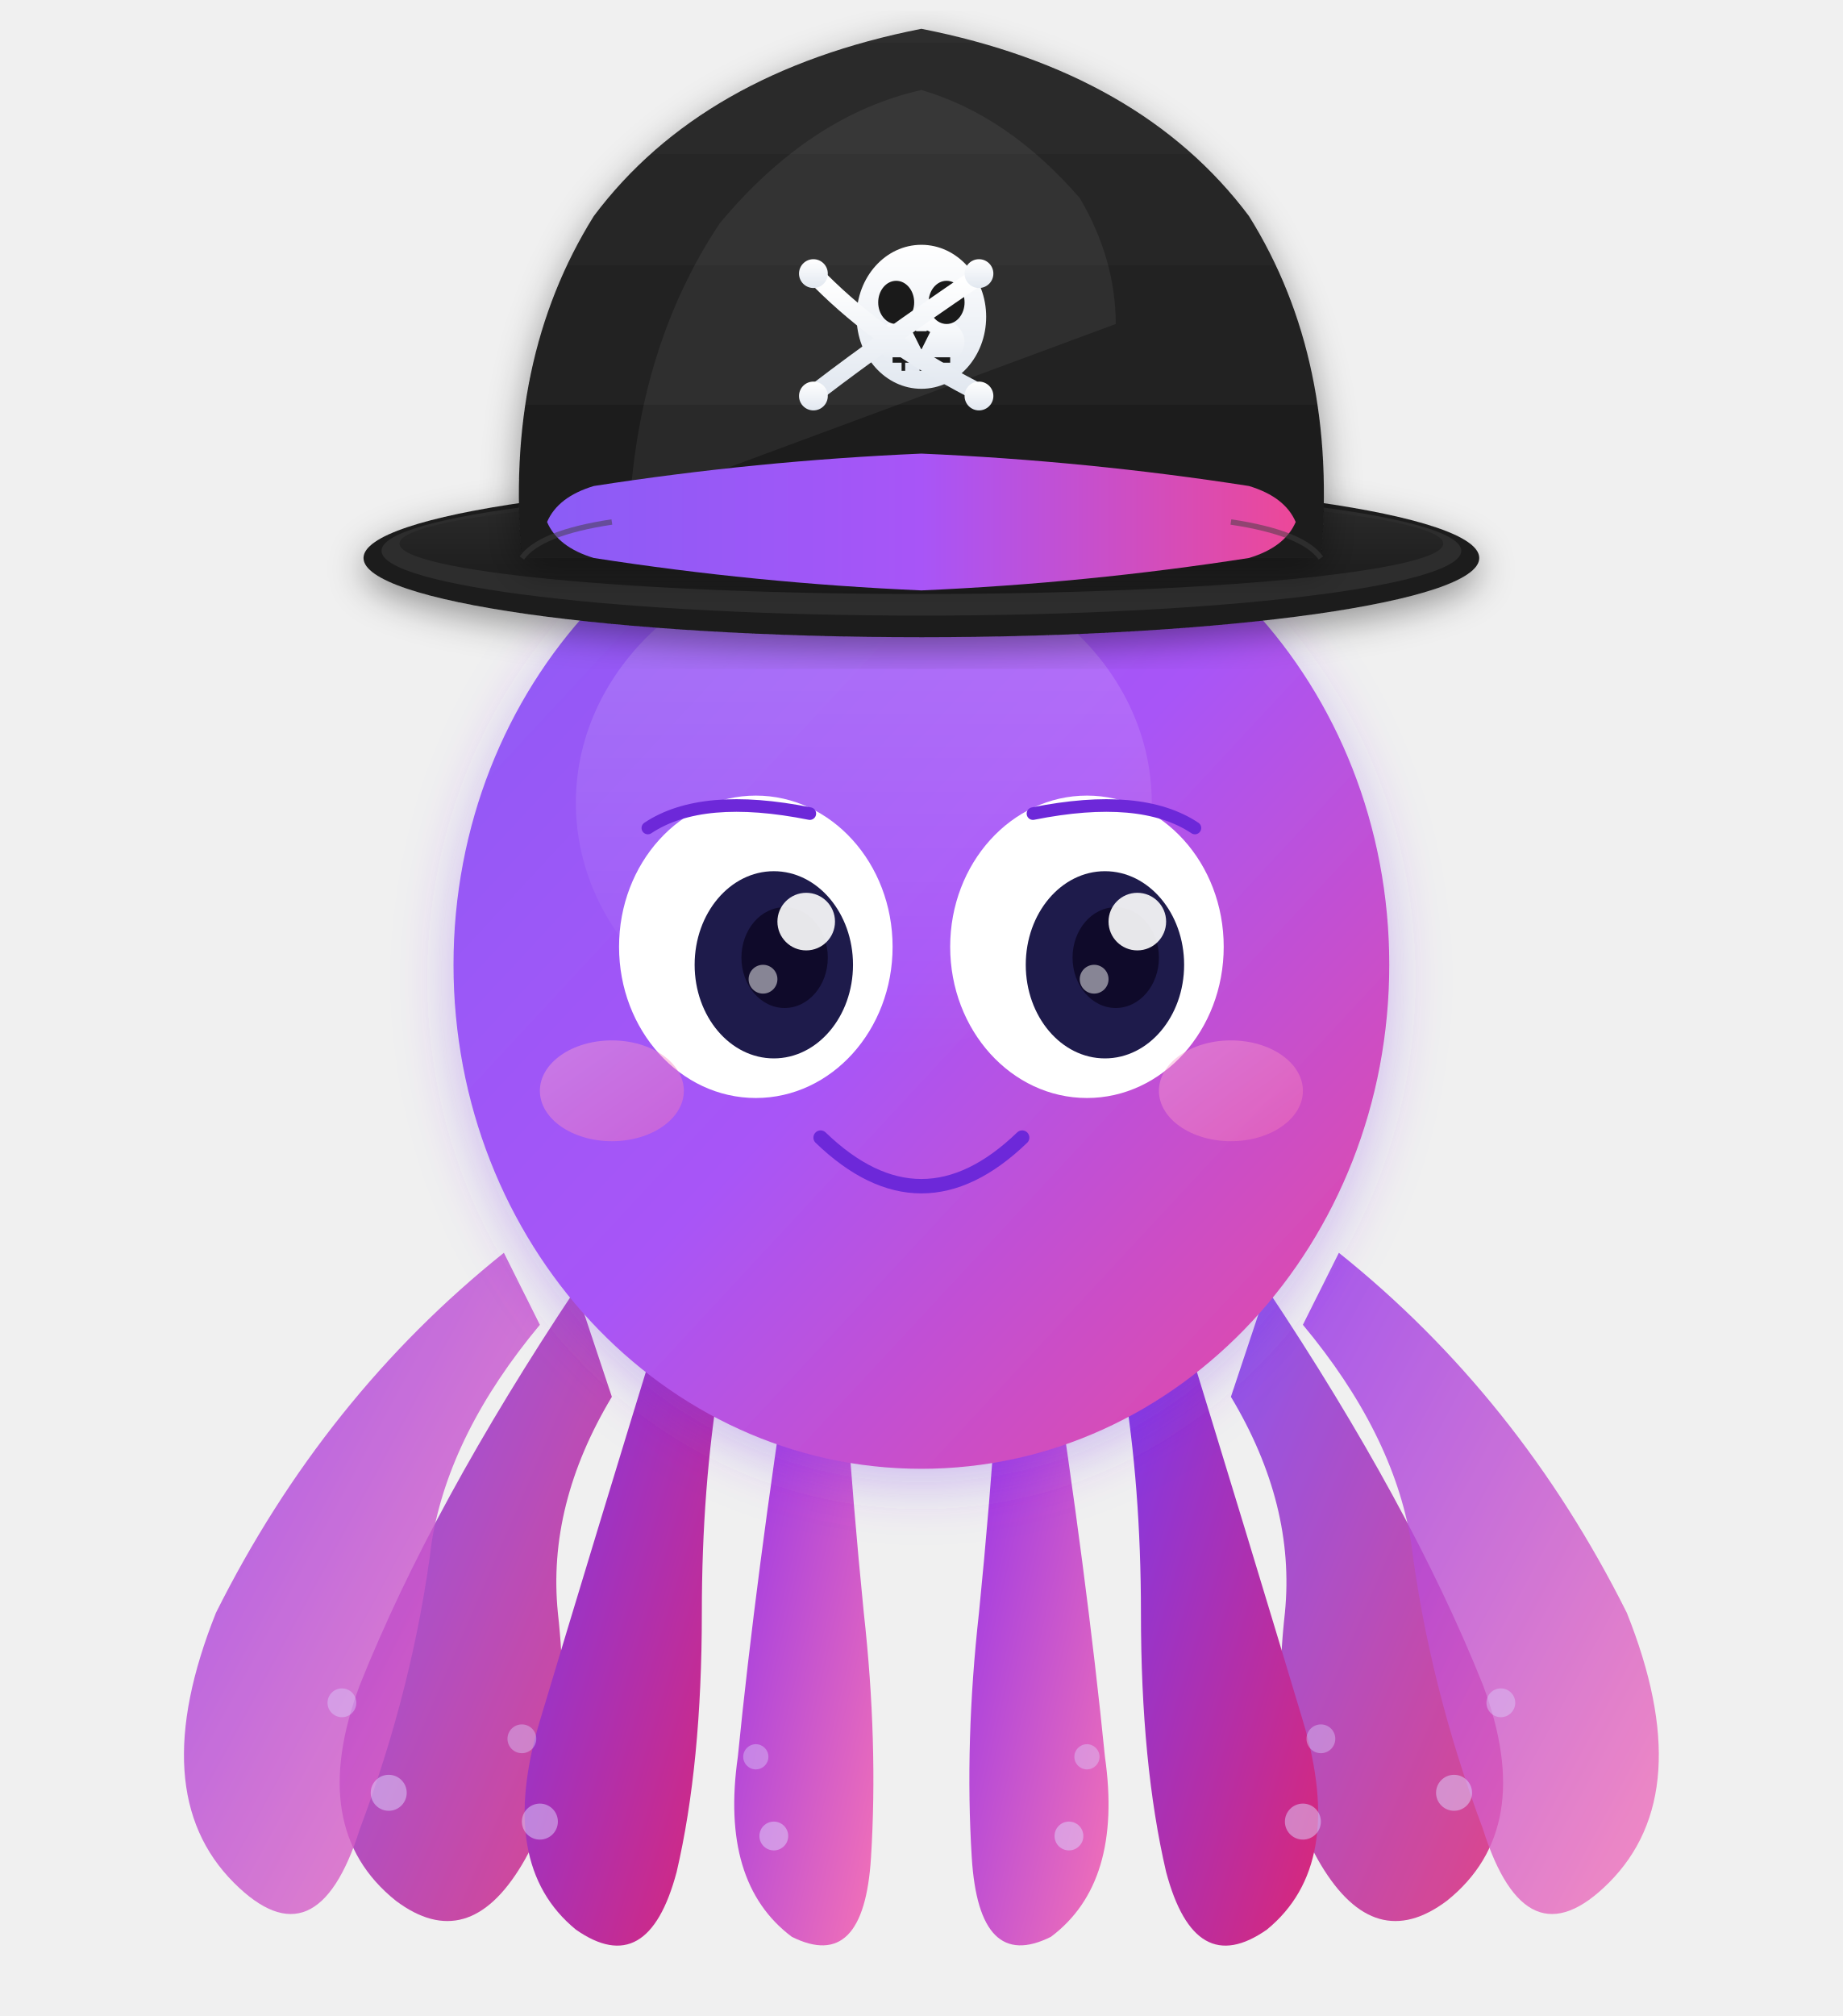
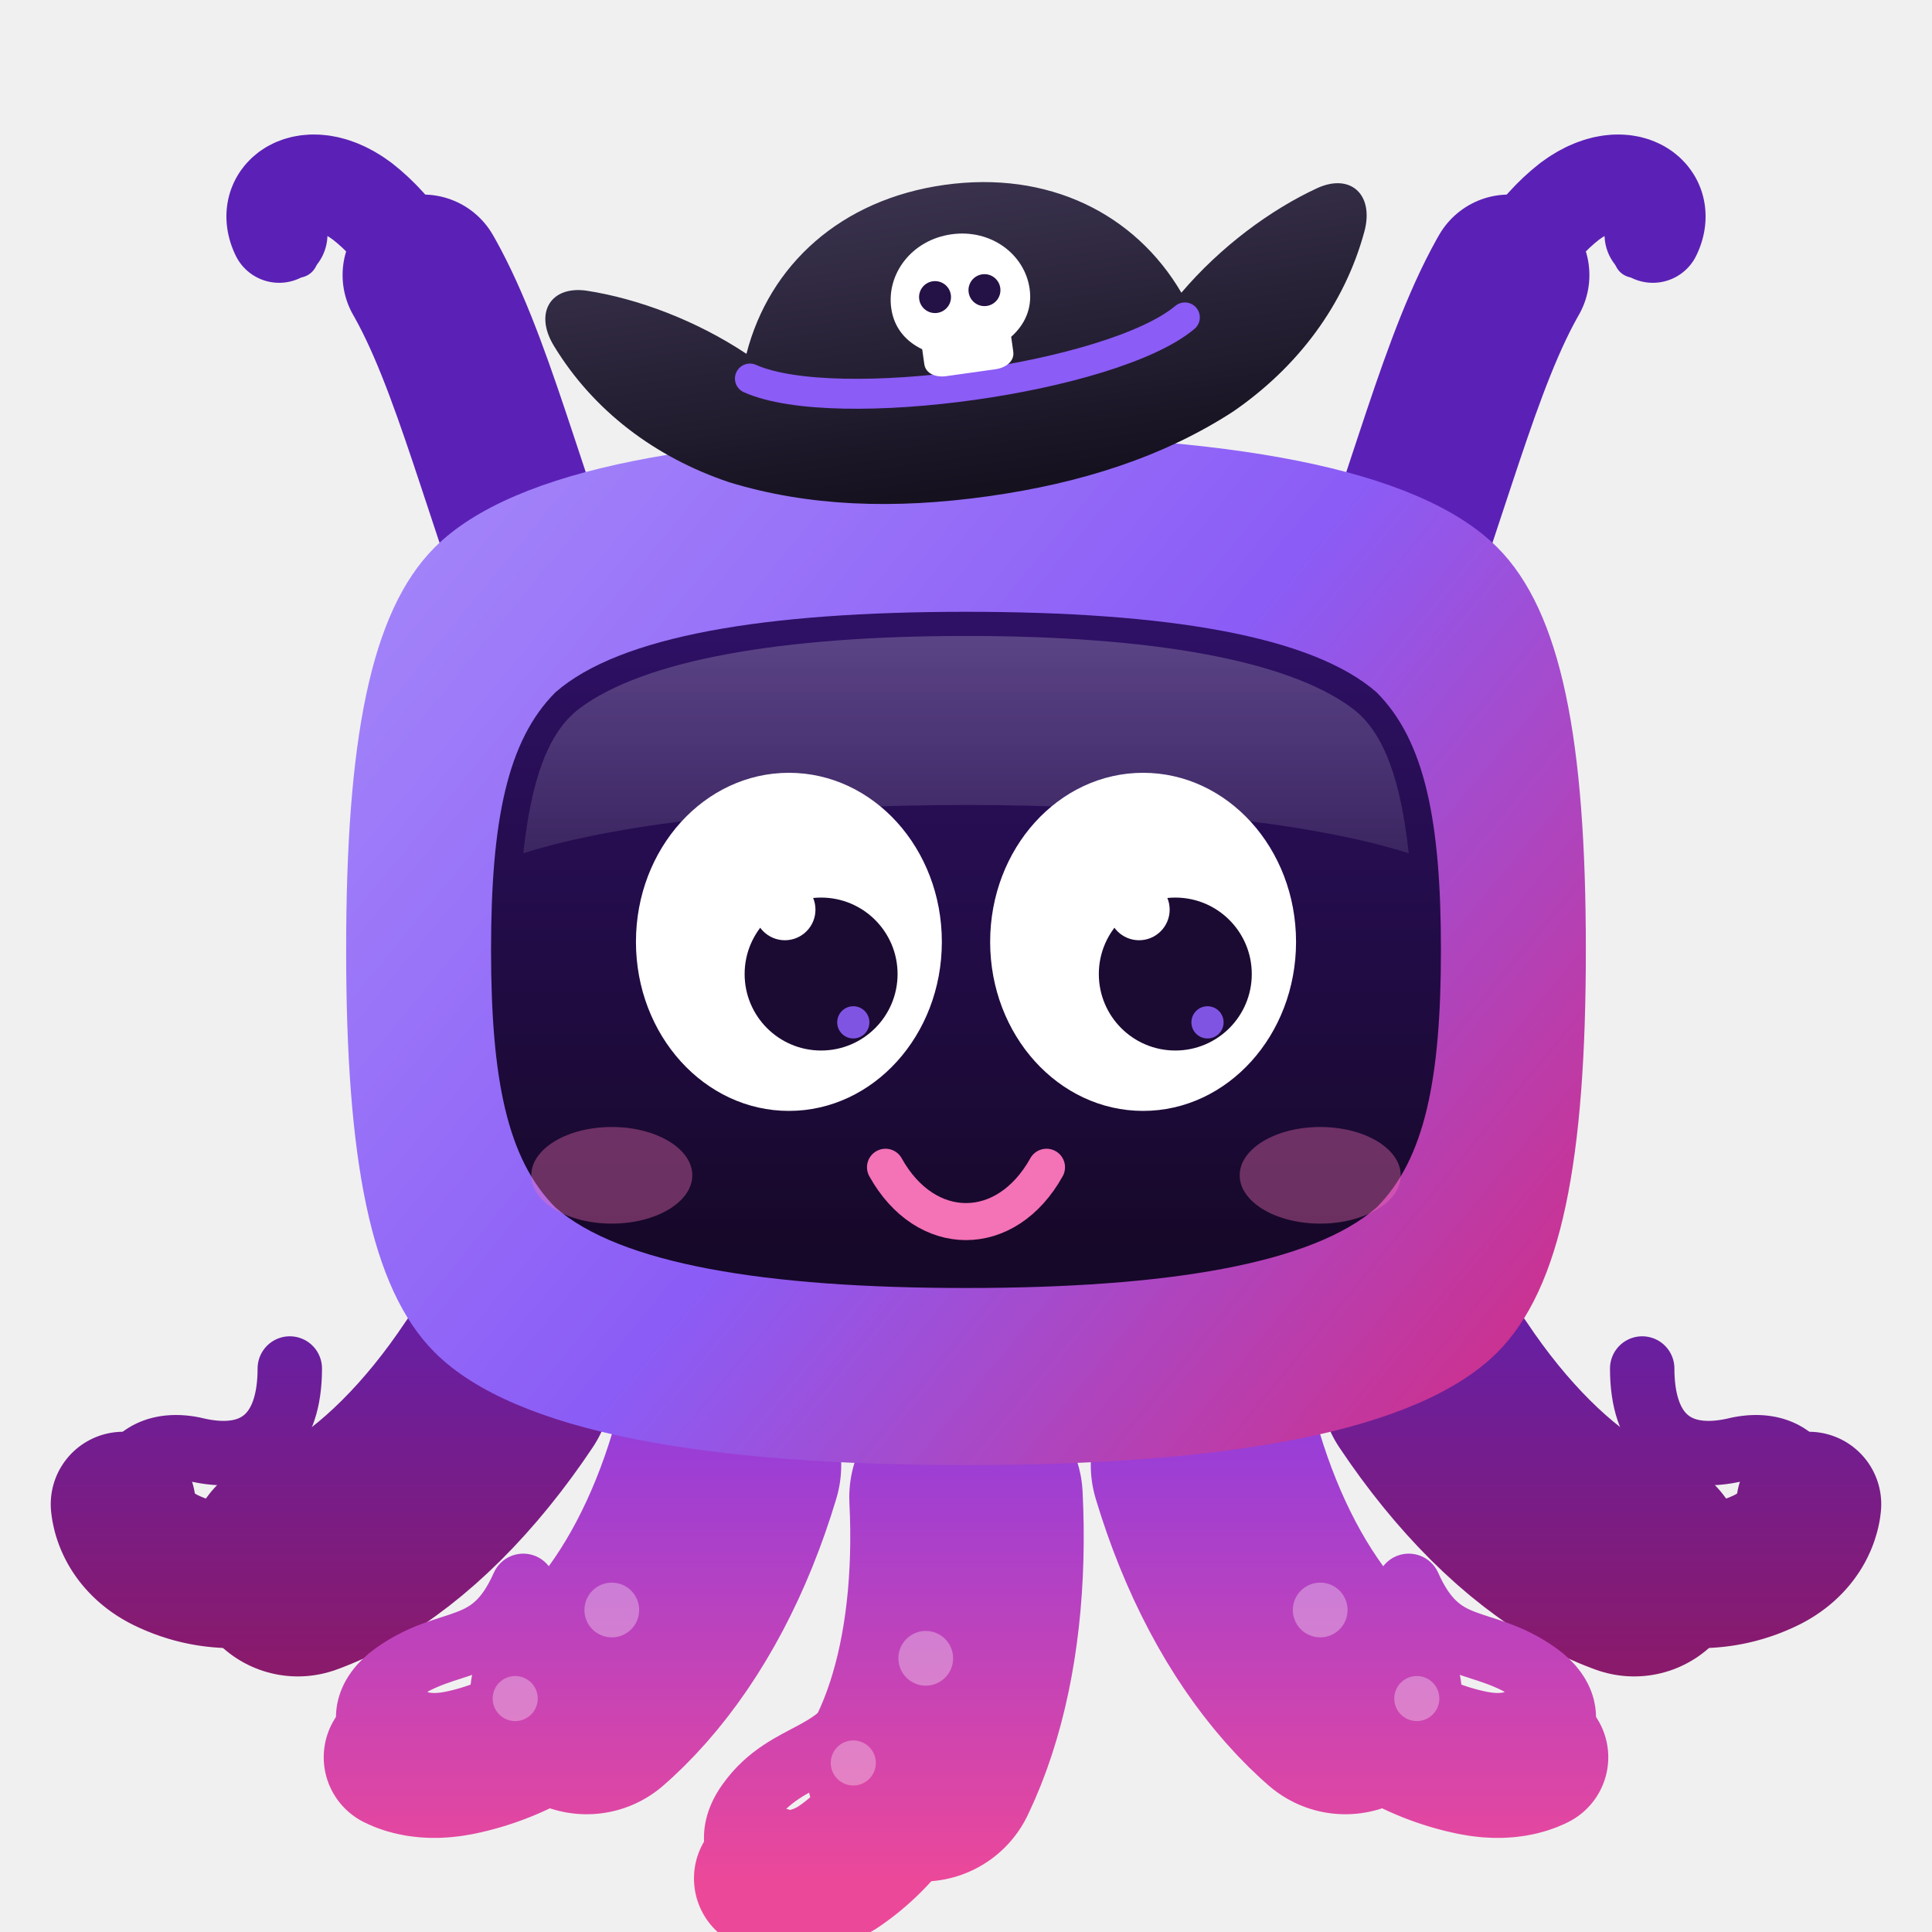
- <svg xmlns="http://www.w3.org/2000/svg" viewBox="0 0 512 560" width="512" height="560">
+ <svg xmlns="http://www.w3.org/2000/svg" viewBox="0 0 240 240" width="240" height="240" role="img">
  <defs>
-     <linearGradient id="bodyGrad" x1="0%" y1="0%" x2="100%" y2="100%">
-       <stop offset="0%" style="stop-color:#8B5CF6" />
-       <stop offset="50%" style="stop-color:#A855F7" />
-       <stop offset="100%" style="stop-color:#EC4899" />
+     <linearGradient id="bMantle" x1="40" y1="54" x2="200" y2="186" gradientUnits="userSpaceOnUse">
+       <stop offset="0" stop-color="#A78BFA" />
+       <stop offset=".5" stop-color="#8B5CF6" />
+       <stop offset="1" stop-color="#DB2777" />
    </linearGradient>
-     <linearGradient id="tentacleGrad1" x1="0%" y1="0%" x2="100%" y2="100%">
-       <stop offset="0%" style="stop-color:#7C3AED" />
-       <stop offset="100%" style="stop-color:#DB2777" />
+     <linearGradient id="bArm" x1="0" y1="160" x2="0" y2="234" gradientUnits="userSpaceOnUse">
+       <stop offset="0" stop-color="#7C3AED" />
+       <stop offset="1" stop-color="#EC4899" />
    </linearGradient>
-     <linearGradient id="tentacleGrad2" x1="0%" y1="0%" x2="100%" y2="100%">
-       <stop offset="0%" style="stop-color:#9333EA" />
-       <stop offset="100%" style="stop-color:#F472B6" />
+     <linearGradient id="bArmBack" x1="0" y1="150" x2="0" y2="230" gradientUnits="userSpaceOnUse">
+       <stop offset="0" stop-color="#5B21B6" />
+       <stop offset="1" stop-color="#9D174D" />
    </linearGradient>
-     <linearGradient id="cheekGrad" x1="0%" y1="0%" x2="100%" y2="100%">
-       <stop offset="0%" style="stop-color:#F9A8D4" />
-       <stop offset="100%" style="stop-color:#F472B6" />
+     <linearGradient id="bTube" x1="0" y1="78" x2="0" y2="156" gradientUnits="userSpaceOnUse">
+       <stop offset="0" stop-color="#2E1065" />
+       <stop offset="1" stop-color="#160828" />
    </linearGradient>
-     <linearGradient id="shineGrad" x1="0%" y1="0%" x2="0%" y2="100%">
-       <stop offset="0%" style="stop-color:white;stop-opacity:0.35" />
-       <stop offset="100%" style="stop-color:white;stop-opacity:0" />
+     <linearGradient id="bGlass" x1="0" y1="78" x2="0" y2="130" gradientUnits="userSpaceOnUse">
+       <stop offset="0" stop-color="#fff" stop-opacity=".22" />
+       <stop offset="1" stop-color="#fff" stop-opacity="0" />
    </linearGradient>
-     <linearGradient id="hatGrad" x1="0%" y1="0%" x2="0%" y2="100%">
-       <stop offset="0%" style="stop-color:#2D2D2D" />
-       <stop offset="100%" style="stop-color:#1A1A1A" />
+     <linearGradient id="bHat" x1="0" y1="14" x2="0" y2="78" gradientUnits="userSpaceOnUse">
+       <stop offset="0" stop-color="#3C3450" />
+       <stop offset="1" stop-color="#15111F" />
    </linearGradient>
-     <linearGradient id="hatBandGrad" x1="0%" y1="0%" x2="100%" y2="0%">
-       <stop offset="0%" style="stop-color:#8B5CF6" />
-       <stop offset="50%" style="stop-color:#A855F7" />
-       <stop offset="100%" style="stop-color:#EC4899" />
-     </linearGradient>
-     <linearGradient id="skullGrad" x1="0%" y1="0%" x2="0%" y2="100%">
-       <stop offset="0%" style="stop-color:#FFFFFF" />
-       <stop offset="100%" style="stop-color:#E2E8F0" />
-     </linearGradient>
-     <filter id="shadow" x="-10%" y="-10%" width="130%" height="130%">
-       <feDropShadow dx="0" dy="4" stdDeviation="8" flood-color="#7C3AED" flood-opacity="0.3" />
-     </filter>
-     <filter id="hatShadow" x="-10%" y="-10%" width="130%" height="130%">
-       <feDropShadow dx="0" dy="3" stdDeviation="5" flood-color="#000000" flood-opacity="0.4" />
-     </filter>
+     <g id="bHatMark">
+       <path fill="url(#bHat)" d="M 120 17 C 141 17, 157 28, 164 45 C 173 37, 184 31, 194 28 C 201 26, 205 31, 202 38 C 196 52, 185 63, 171 70 C 156 77, 139 80, 120 80 C 101 80, 84 77, 69 70 C 55 63, 44 52, 38 38 C 35 31, 39 26, 46 28 C 56 31, 67 37, 76 45 C 83 28, 99 17, 120 17 Z" />
+       <path fill="none" stroke="#8B5CF6" stroke-width="6" stroke-linecap="round" d="M 76 50 C 92 60, 148 60, 164 50" />
+       <path fill="#fff" d="M 120 27 C 128 27, 134 33, 134 40 C 134 44, 132 47, 129 49 L 129 52 C 129 54, 127 55, 125 55 L 115 55 C 113 55, 111 54, 111 52 L 111 49 C 108 47, 106 44, 106 40 C 106 33, 112 27, 120 27 Z" />
+       <g fill="#241145">
+         <circle cx="115" cy="39" r="3.2" />
+         <circle cx="125" cy="39" r="3.2" />
+       </g>
+     </g>
+     <path id="bAntL" pathLength="100" d="M 64 64 C 58 46, 54 32, 45 25 C 37 19, 30 26, 37 32" />
+     <path id="bAntR" pathLength="100" d="M 176 64 C 182 46, 186 32, 195 25 C 203 19, 210 26, 203 32" />
+     <path id="bA1" pathLength="100" d="M 62 172 C 50 190, 34 200, 21 194 C 12 190, 14 178, 24 180 C 32 182, 36 178, 36 170" />
+     <path id="bA2" pathLength="100" d="M 90 182 C 84 202, 72 216, 57 219 C 47 221, 42 213, 49 208 C 56 203, 61 206, 65 197" />
+     <path id="bA3" pathLength="100" d="M 120 186 C 121 206, 116 224, 104 232 C 96 237, 88 231, 93 224 C 98 217, 105 219, 108 210" />
+     <path id="bA4" pathLength="100" d="M 150 182 C 156 202, 168 216, 183 219 C 193 221, 198 213, 191 208 C 184 203, 179 206, 175 197" />
+     <path id="bA5" pathLength="100" d="M 178 172 C 190 190, 206 200, 219 194 C 228 190, 226 178, 216 180 C 208 182, 204 178, 204 170" />
  </defs>
-   <path d="M160 358 Q120 418 100 468 Q85 508 110 528 Q130 543 145 518 Q160 493 155 448 Q152 418 170 388" fill="url(#tentacleGrad1)" opacity="0.85" />
-   <path d="M352 358 Q392 418 412 468 Q427 508 402 528 Q382 543 367 518 Q352 493 357 448 Q360 418 342 388" fill="url(#tentacleGrad1)" opacity="0.85" />
-   <path d="M140 348 Q90 388 60 448 Q40 498 65 523 Q88 546 100 508 Q115 468 120 428 Q125 398 150 368" fill="url(#tentacleGrad2)" opacity="0.8" />
-   <path d="M372 348 Q422 388 452 448 Q472 498 447 523 Q424 546 412 508 Q397 468 392 428 Q387 398 362 368" fill="url(#tentacleGrad2)" opacity="0.8" />
-   <path d="M185 363 Q165 428 150 478 Q138 518 160 536 Q180 550 188 520 Q195 490 195 448 Q195 413 200 383" fill="url(#tentacleGrad1)" />
-   <path d="M327 363 Q347 428 362 478 Q374 518 352 536 Q332 550 324 520 Q317 490 317 448 Q317 413 312 383" fill="url(#tentacleGrad1)" />
-   <path d="M220 373 Q210 438 205 488 Q200 523 220 538 Q240 548 242 516 Q244 484 240 448 Q237 418 235 388" fill="url(#tentacleGrad2)" />
-   <path d="M292 373 Q302 438 307 488 Q312 523 292 538 Q272 548 270 516 Q268 484 272 448 Q275 418 277 388" fill="url(#tentacleGrad2)" />
-   <circle cx="108" cy="498" r="5" fill="#DDD6FE" opacity="0.5" />
-   <circle cx="150" cy="506" r="5" fill="#DDD6FE" opacity="0.5" />
-   <circle cx="215" cy="510" r="4" fill="#DDD6FE" opacity="0.5" />
-   <circle cx="297" cy="510" r="4" fill="#DDD6FE" opacity="0.5" />
-   <circle cx="362" cy="506" r="5" fill="#DDD6FE" opacity="0.5" />
-   <circle cx="404" cy="498" r="5" fill="#DDD6FE" opacity="0.5" />
-   <circle cx="95" cy="473" r="4" fill="#DDD6FE" opacity="0.4" />
-   <circle cx="145" cy="483" r="4" fill="#DDD6FE" opacity="0.4" />
-   <circle cx="210" cy="488" r="3.5" fill="#DDD6FE" opacity="0.4" />
-   <circle cx="302" cy="488" r="3.5" fill="#DDD6FE" opacity="0.4" />
-   <circle cx="367" cy="483" r="4" fill="#DDD6FE" opacity="0.4" />
-   <circle cx="417" cy="473" r="4" fill="#DDD6FE" opacity="0.4" />
-   <ellipse cx="256" cy="268" rx="130" ry="140" fill="url(#bodyGrad)" filter="url(#shadow)" />
-   <ellipse cx="240" cy="223" rx="80" ry="70" fill="url(#shineGrad)" opacity="0.5" />
-   <ellipse cx="210" cy="263" rx="38" ry="42" fill="white" />
-   <ellipse cx="302" cy="263" rx="38" ry="42" fill="white" />
-   <ellipse cx="215" cy="268" rx="22" ry="26" fill="#1E1B4B" />
-   <ellipse cx="307" cy="268" rx="22" ry="26" fill="#1E1B4B" />
-   <ellipse cx="218" cy="266" rx="12" ry="14" fill="#0F0A2A" />
-   <ellipse cx="310" cy="266" rx="12" ry="14" fill="#0F0A2A" />
-   <circle cx="224" cy="256" r="8" fill="white" opacity="0.9" />
-   <circle cx="316" cy="256" r="8" fill="white" opacity="0.9" />
-   <circle cx="212" cy="272" r="4" fill="white" opacity="0.5" />
-   <circle cx="304" cy="272" r="4" fill="white" opacity="0.5" />
-   <path d="M180 230 Q195 220 225 226" stroke="#6D28D9" stroke-width="3.5" fill="none" stroke-linecap="round" />
-   <path d="M287 226 Q317 220 332 230" stroke="#6D28D9" stroke-width="3.5" fill="none" stroke-linecap="round" />
-   <path d="M228 316 Q256 343 284 316" stroke="#6D28D9" stroke-width="4" fill="none" stroke-linecap="round" />
-   <ellipse cx="170" cy="303" rx="20" ry="14" fill="url(#cheekGrad)" opacity="0.45" />
-   <ellipse cx="342" cy="303" rx="20" ry="14" fill="url(#cheekGrad)" opacity="0.45" />
-   <ellipse cx="256" cy="155" rx="155" ry="22" fill="#1A1A1A" filter="url(#hatShadow)" />
-   <ellipse cx="256" cy="153" rx="150" ry="18" fill="#2D2D2D" />
-   <ellipse cx="256" cy="151" rx="145" ry="14" fill="url(#hatGrad)" />
-   <path d="M145 155 Q140 100 165 60 Q195 20 256 8 Q317 20 347 60 Q372 100 367 155 Z" fill="url(#hatGrad)" filter="url(#hatShadow)" />
-   <path d="M175 140 Q178 95 200 62 Q225 32 256 25 Q280 32 300 55 Q310 72 310 90" fill="white" opacity="0.06" />
-   <path d="M152 145 Q155 138 165 135 Q210 128 256 126 Q302 128 347 135 Q357 138 360 145             Q357 152 347 155 Q302 162 256 164 Q210 162 165 155 Q155 152 152 145 Z" fill="url(#hatBandGrad)" />
-   <ellipse cx="256" cy="88" rx="18" ry="20" fill="url(#skullGrad)" />
-   <ellipse cx="256" cy="95" rx="12" ry="8" fill="url(#skullGrad)" />
-   <ellipse cx="249" cy="84" rx="5" ry="6" fill="#1A1A1A" />
-   <ellipse cx="263" cy="84" rx="5" ry="6" fill="#1A1A1A" />
-   <path d="M254 92 L256 96 L258 92" fill="#1A1A1A" stroke="#1A1A1A" stroke-width="1" />
-   <path d="M248 100 L264 100" stroke="#1A1A1A" stroke-width="1.5" />
-   <line x1="251" y1="100" x2="251" y2="103" stroke="#1A1A1A" stroke-width="1" />
-   <line x1="256" y1="100" x2="256" y2="103" stroke="#1A1A1A" stroke-width="1" />
-   <line x1="261" y1="100" x2="261" y2="103" stroke="#1A1A1A" stroke-width="1" />
-   <path d="M228 78 Q245 95 270 108" stroke="url(#skullGrad)" stroke-width="5" fill="none" stroke-linecap="round" />
-   <path d="M228 108 Q245 95 270 78" stroke="url(#skullGrad)" stroke-width="5" fill="none" stroke-linecap="round" />
-   <circle cx="226" cy="76" r="4" fill="url(#skullGrad)" />
-   <circle cx="226" cy="110" r="4" fill="url(#skullGrad)" />
-   <circle cx="272" cy="76" r="4" fill="url(#skullGrad)" />
-   <circle cx="272" cy="110" r="4" fill="url(#skullGrad)" />
-   <path d="M145 155 Q150 148 170 145" stroke="#3D3D3D" stroke-width="1.5" fill="none" opacity="0.5" />
-   <path d="M367 155 Q362 148 342 145" stroke="#3D3D3D" stroke-width="1.5" fill="none" opacity="0.5" />
+   <g fill="none" stroke="url(#bArmBack)" stroke-linecap="round">
+     <use href="#bAntL" stroke-width="5" stroke-dasharray="0 54 48 300" />
+     <use href="#bAntL" stroke-width="12" stroke-dasharray="0 26 34 300" />
+     <use href="#bAntL" stroke-width="20" stroke-dasharray="32 300" />
+     <use href="#bAntR" stroke-width="5" stroke-dasharray="0 54 48 300" />
+     <use href="#bAntR" stroke-width="12" stroke-dasharray="0 26 34 300" />
+     <use href="#bAntR" stroke-width="20" stroke-dasharray="32 300" />
+     <use href="#bA1" stroke-width="8" stroke-dasharray="0 56 46 300" />
+     <use href="#bA1" stroke-width="18" stroke-dasharray="0 28 32 300" />
+     <use href="#bA1" stroke-width="28" stroke-dasharray="34 300" />
+     <use href="#bA5" stroke-width="8" stroke-dasharray="0 56 46 300" />
+     <use href="#bA5" stroke-width="18" stroke-dasharray="0 28 32 300" />
+     <use href="#bA5" stroke-width="28" stroke-dasharray="34 300" />
+   </g>
+   <g fill="none" stroke="url(#bArm)" stroke-linecap="round">
+     <use href="#bA2" stroke-width="8" stroke-dasharray="0 56 46 300" />
+     <use href="#bA2" stroke-width="18" stroke-dasharray="0 28 32 300" />
+     <use href="#bA2" stroke-width="29" stroke-dasharray="34 300" />
+     <use href="#bA4" stroke-width="8" stroke-dasharray="0 56 46 300" />
+     <use href="#bA4" stroke-width="18" stroke-dasharray="0 28 32 300" />
+     <use href="#bA4" stroke-width="29" stroke-dasharray="34 300" />
+     <use href="#bA3" stroke-width="8" stroke-dasharray="0 56 46 300" />
+     <use href="#bA3" stroke-width="18" stroke-dasharray="0 28 32 300" />
+     <use href="#bA3" stroke-width="29" stroke-dasharray="34 300" />
+   </g>
+   <g fill="#fff" opacity=".32">
+     <circle cx="76" cy="200" r="3.4" />
+     <circle cx="64" cy="211" r="2.8" />
+     <circle cx="115" cy="206" r="3.4" />
+     <circle cx="106" cy="219" r="2.8" />
+     <circle cx="164" cy="200" r="3.4" />
+     <circle cx="176" cy="211" r="2.8" />
+   </g>
+   <path fill="url(#bMantle)" d="M 120 54 C 152 54, 176 58, 186 68 C 194 76, 197 92, 197 118 C 197 144, 194 160, 186 168 C 176 178, 152 182, 120 182 C 88 182, 64 178, 54 168 C 46 160, 43 144, 43 118 C 43 92, 46 76, 54 68 C 64 58, 88 54, 120 54 Z" />
+   <path fill="url(#bTube)" d="M 120 76 C 145 76, 163 79, 171 86 C 177 92, 179 102, 179 118 C 179 134, 177 144, 171 150 C 163 157, 145 160, 120 160 C 95 160, 77 157, 69 150 C 63 144, 61 134, 61 118 C 61 102, 63 92, 69 86 C 77 79, 95 76, 120 76 Z" />
+   <path fill="url(#bGlass)" d="M 120 79 C 143 79, 160 82, 168 88 C 172 91, 174 97, 175 106 C 150 98, 90 98, 65 106 C 66 97, 68 91, 72 88 C 80 82, 97 79, 120 79 Z" />
+   <g>
+     <ellipse cx="98" cy="117" rx="19" ry="21" fill="#fff" />
+     <ellipse cx="142" cy="117" rx="19" ry="21" fill="#fff" />
+     <circle cx="102" cy="121" r="9.5" fill="#1B0B33" />
+     <circle cx="146" cy="121" r="9.5" fill="#1B0B33" />
+     <circle cx="97.5" cy="113" r="3.8" fill="#fff" />
+     <circle cx="141.5" cy="113" r="3.8" fill="#fff" />
+     <circle cx="106" cy="127" r="2" fill="#8B5CF6" opacity=".9" />
+     <circle cx="150" cy="127" r="2" fill="#8B5CF6" opacity=".9" />
+   </g>
+   <path d="M 110 145 C 115 154, 125 154, 130 145" fill="none" stroke="#F472B6" stroke-width="4.6" stroke-linecap="round" />
+   <ellipse cx="76" cy="146" rx="10" ry="6" fill="#F472B6" opacity=".38" />
+   <ellipse cx="164" cy="146" rx="10" ry="6" fill="#F472B6" opacity=".38" />
+   <g transform="translate(120 42) rotate(-8) scale(0.62) translate(-120 -48)">
+     <use href="#bHatMark" />
+   </g>
</svg>
